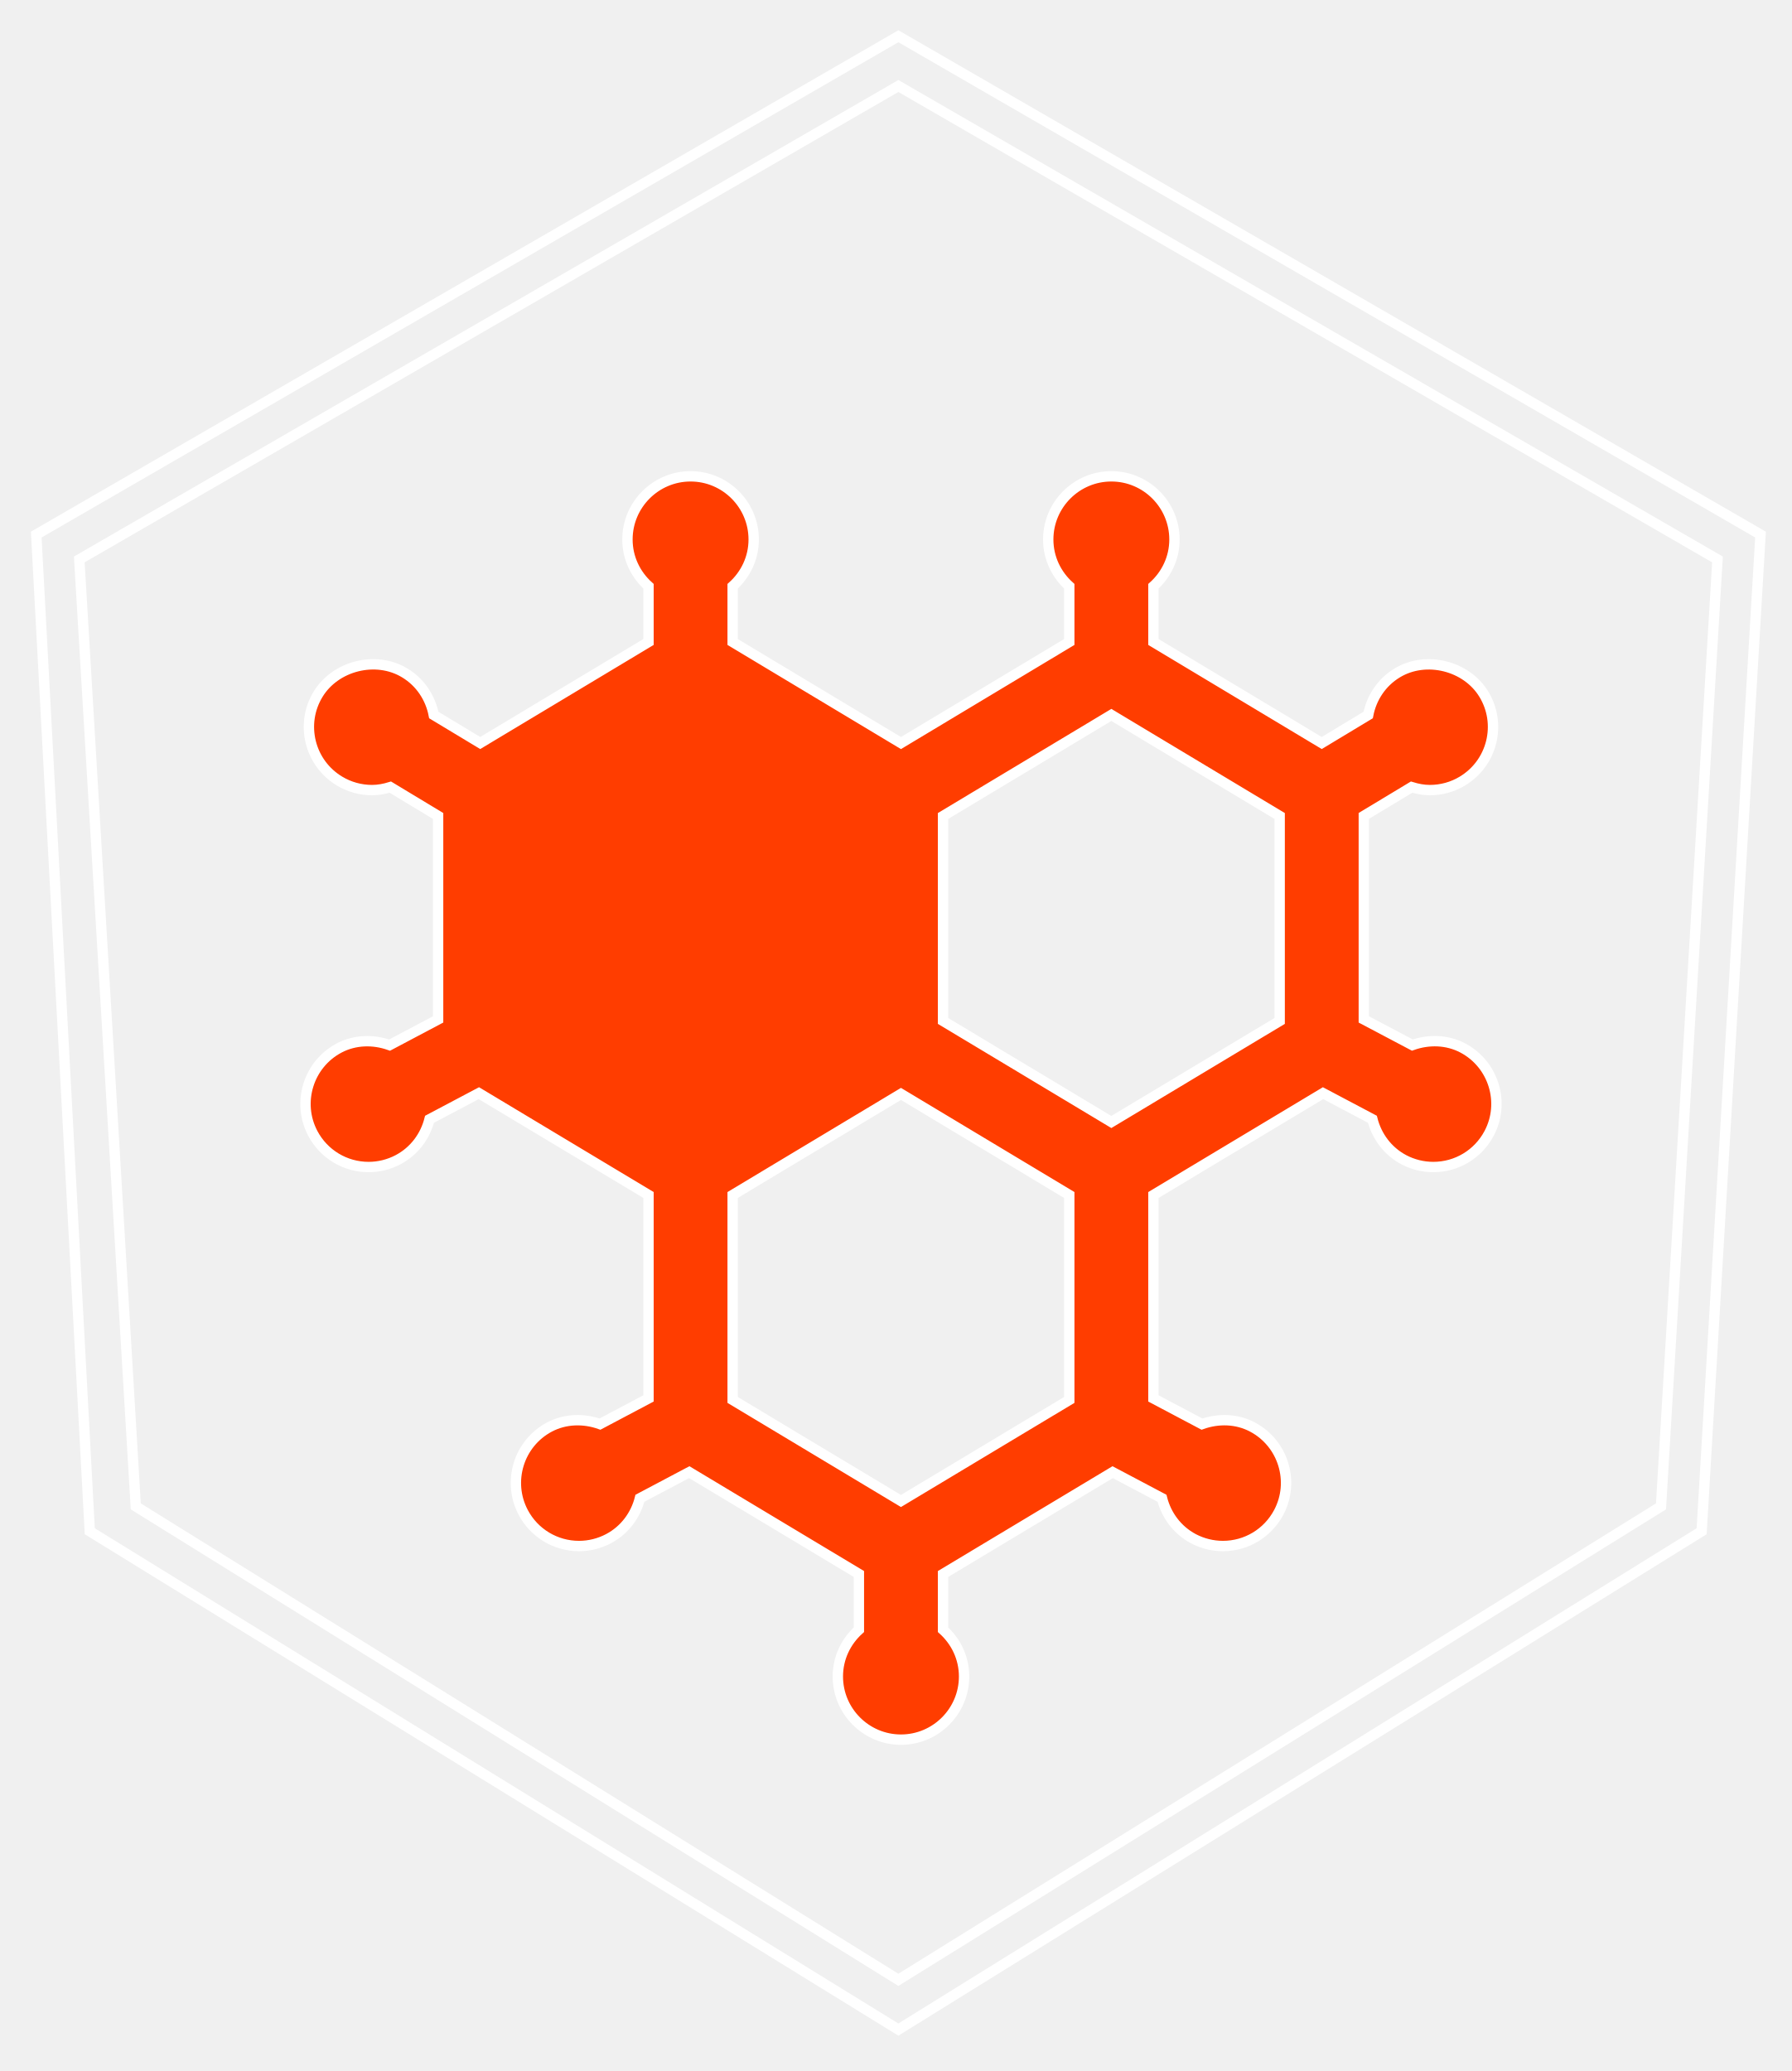
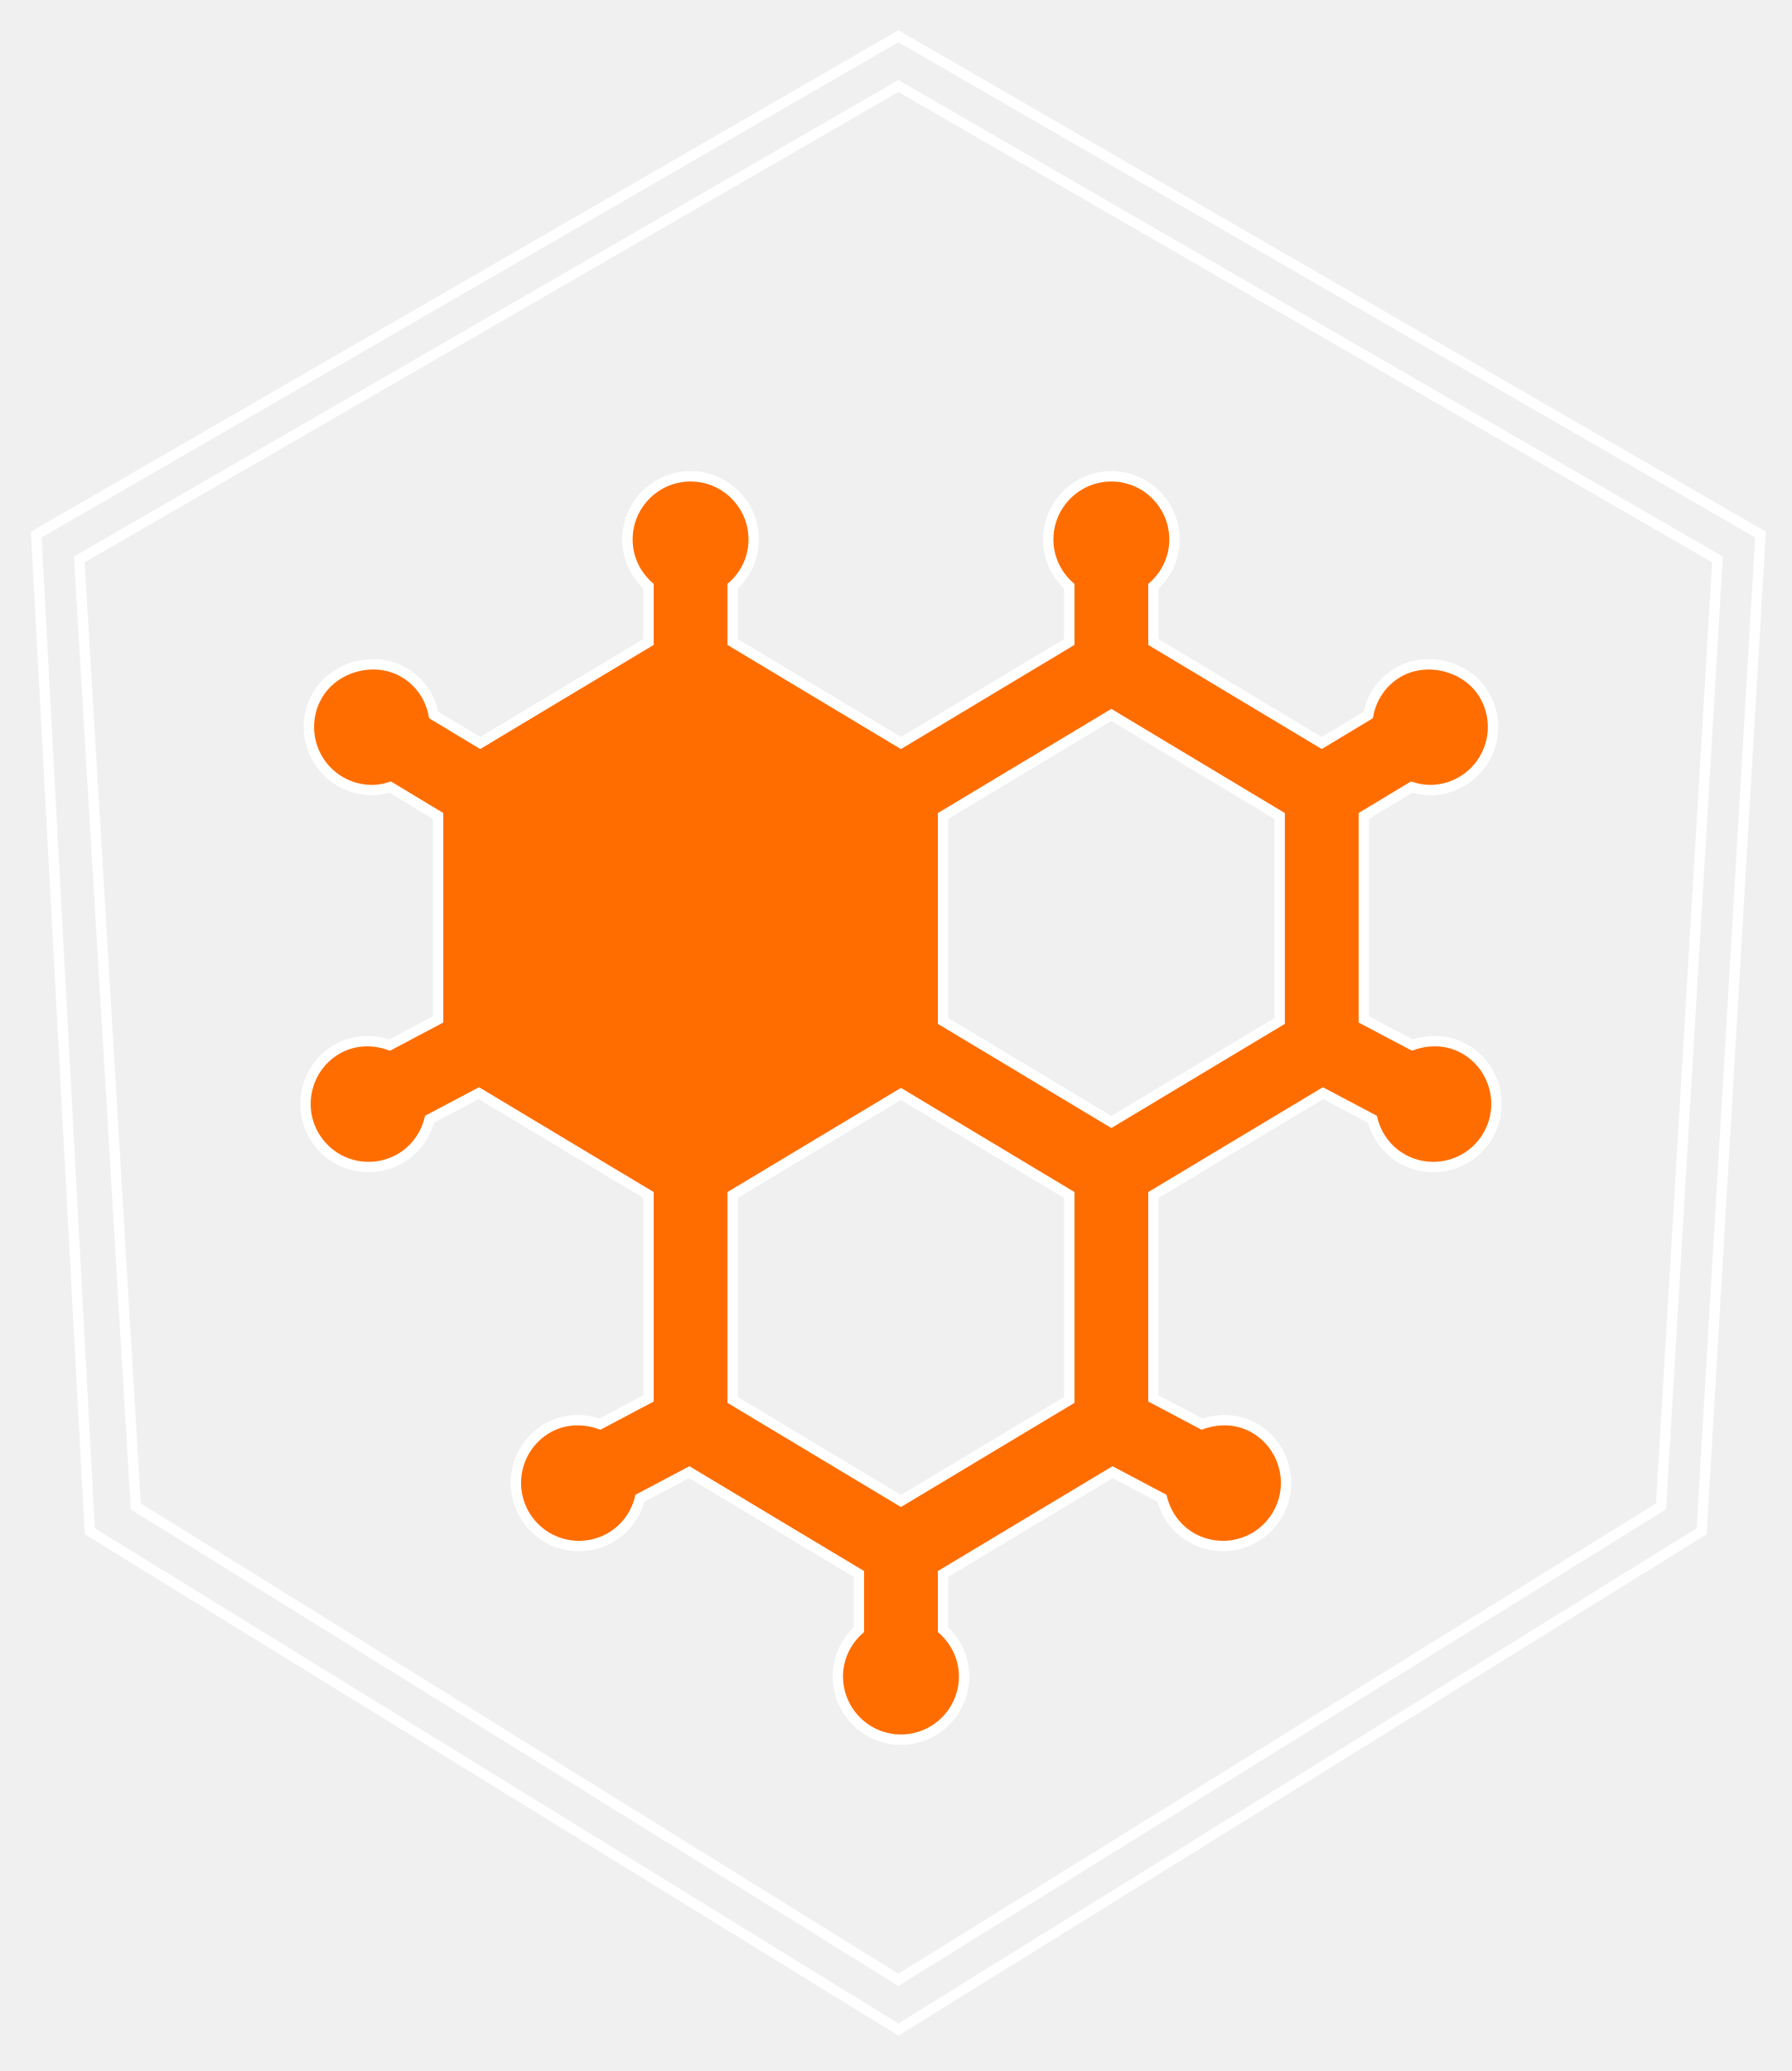
<svg xmlns="http://www.w3.org/2000/svg" width="346px" height="400px" viewBox="0 0 346 400" version="1.1">
  <defs />
  <g stroke="none" stroke-width="1" fill="none" fill-rule="evenodd">
    <g id="covalent-stroke" stroke="#FFFFFF" stroke-width="2">
      <g id="Group" transform="translate(7, 7)">
        <path d="M166.5,0 L333,96.25 L321.63,288.75 L166.5,385 L10.336,288.75 L1.74049942e-14,96.25 L166.5,0 Z M166.5,9.609 L8.311,101.054 L19.22,283.946 L166.5,375.391 L313.78,283.946 L324.689,101.054 L166.5,9.609 Z" id="Combined-Shape" />
-         <path fill="#FF3D00" d="M275.508,195.41 C272.461,193.8 268.902,193.735 265.765,194.849 L256.387,189.896 L256.387,150.587 L265.619,145.024 C266.756,145.374 267.935,145.601 269.153,145.601 C271.364,145.601 273.542,145 275.435,143.853 C278.222,142.169 280.189,139.501 280.977,136.346 C281.757,133.182 281.27,129.904 279.588,127.114 C276.256,121.576 268.406,119.607 262.856,122.958 C259.784,124.813 257.866,127.822 257.232,131.1 L248.261,136.508 L215.756,116.997 L215.756,106.228 C218.234,103.991 219.819,100.795 219.819,97.2 C219.819,90.474 214.35,85 207.63,85 C200.909,85 195.44,90.474 195.44,97.2 C195.44,100.795 197.025,103.991 199.503,106.228 L199.503,116.997 L166.998,136.517 L134.493,116.997 L134.493,106.228 C136.972,103.991 138.556,100.795 138.556,97.2 C138.556,90.474 133.087,85 126.367,85 C119.646,85 114.177,90.474 114.177,97.2 C114.177,100.795 115.762,103.991 118.241,106.228 L118.241,116.997 L85.744,136.508 L76.772,131.1 C76.138,127.822 74.221,124.805 71.149,122.958 C65.599,119.599 57.757,121.576 54.417,127.106 C52.727,129.896 52.239,133.182 53.019,136.346 C53.807,139.501 55.774,142.169 58.561,143.853 C60.463,145 62.633,145.601 64.843,145.601 C66.062,145.601 67.24,145.374 68.378,145.024 L77.609,150.595 L77.609,189.896 L68.24,194.857 C65.103,193.743 61.544,193.8 58.488,195.418 C52.548,198.566 50.273,205.959 53.409,211.904 C55.53,215.914 59.658,218.403 64.193,218.403 C66.168,218.403 68.126,217.915 69.881,216.988 C73.05,215.312 75.139,212.409 75.952,209.18 L85.484,204.137 L118.241,223.803 L118.241,263.096 L108.871,268.057 C105.726,266.943 102.167,267.008 99.12,268.618 C93.179,271.766 90.904,279.159 94.041,285.104 C96.162,289.114 100.29,291.603 104.824,291.603 C106.799,291.603 108.757,291.115 110.513,290.188 C113.682,288.512 115.77,285.609 116.583,282.38 L126.115,277.337 L158.872,297.003 L158.872,307.772 C156.393,310.009 154.809,313.205 154.809,316.8 C154.809,323.526 160.278,329 166.998,329 C173.719,329 179.188,323.526 179.188,316.8 C179.188,313.205 177.603,310.009 175.124,307.772 L175.124,297.003 L207.881,277.337 L217.414,282.38 C218.234,285.617 220.315,288.512 223.484,290.196 C225.231,291.115 227.198,291.603 229.172,291.603 C233.707,291.603 237.835,289.114 239.956,285.104 C243.101,279.159 240.817,271.758 234.877,268.618 C231.83,267 228.27,266.943 225.133,268.057 L215.756,263.096 L215.756,223.803 L248.513,204.137 L258.045,209.18 C258.866,212.417 260.946,215.312 264.115,216.996 C265.862,217.915 267.829,218.403 269.804,218.403 C274.338,218.403 278.466,215.914 280.587,211.904 C283.732,205.959 281.448,198.558 275.508,195.41 L275.508,195.41 Z M199.503,263.388 L166.998,282.908 L134.493,263.388 L134.493,223.803 L166.998,204.283 L199.503,223.803 L199.503,263.388 L199.503,263.388 Z M240.135,190.188 L207.63,209.708 L175.124,190.188 L175.124,150.603 L207.63,131.083 L240.135,150.603 L240.135,190.188 L240.135,190.188 Z" id="Shape" />
+         <path fill="#FF6D00" d="M275.508,195.41 C272.461,193.8 268.902,193.735 265.765,194.849 L256.387,189.896 L256.387,150.587 L265.619,145.024 C266.756,145.374 267.935,145.601 269.153,145.601 C271.364,145.601 273.542,145 275.435,143.853 C278.222,142.169 280.189,139.501 280.977,136.346 C281.757,133.182 281.27,129.904 279.588,127.114 C276.256,121.576 268.406,119.607 262.856,122.958 C259.784,124.813 257.866,127.822 257.232,131.1 L248.261,136.508 L215.756,116.997 L215.756,106.228 C218.234,103.991 219.819,100.795 219.819,97.2 C219.819,90.474 214.35,85 207.63,85 C200.909,85 195.44,90.474 195.44,97.2 C195.44,100.795 197.025,103.991 199.503,106.228 L199.503,116.997 L166.998,136.517 L134.493,116.997 L134.493,106.228 C136.972,103.991 138.556,100.795 138.556,97.2 C138.556,90.474 133.087,85 126.367,85 C119.646,85 114.177,90.474 114.177,97.2 C114.177,100.795 115.762,103.991 118.241,106.228 L118.241,116.997 L85.744,136.508 L76.772,131.1 C76.138,127.822 74.221,124.805 71.149,122.958 C65.599,119.599 57.757,121.576 54.417,127.106 C52.727,129.896 52.239,133.182 53.019,136.346 C53.807,139.501 55.774,142.169 58.561,143.853 C60.463,145 62.633,145.601 64.843,145.601 C66.062,145.601 67.24,145.374 68.378,145.024 L77.609,150.595 L77.609,189.896 L68.24,194.857 C65.103,193.743 61.544,193.8 58.488,195.418 C52.548,198.566 50.273,205.959 53.409,211.904 C55.53,215.914 59.658,218.403 64.193,218.403 C66.168,218.403 68.126,217.915 69.881,216.988 C73.05,215.312 75.139,212.409 75.952,209.18 L85.484,204.137 L118.241,223.803 L118.241,263.096 L108.871,268.057 C105.726,266.943 102.167,267.008 99.12,268.618 C93.179,271.766 90.904,279.159 94.041,285.104 C96.162,289.114 100.29,291.603 104.824,291.603 C106.799,291.603 108.757,291.115 110.513,290.188 C113.682,288.512 115.77,285.609 116.583,282.38 L126.115,277.337 L158.872,297.003 L158.872,307.772 C156.393,310.009 154.809,313.205 154.809,316.8 C154.809,323.526 160.278,329 166.998,329 C173.719,329 179.188,323.526 179.188,316.8 C179.188,313.205 177.603,310.009 175.124,307.772 L175.124,297.003 L207.881,277.337 L217.414,282.38 C218.234,285.617 220.315,288.512 223.484,290.196 C225.231,291.115 227.198,291.603 229.172,291.603 C233.707,291.603 237.835,289.114 239.956,285.104 C243.101,279.159 240.817,271.758 234.877,268.618 C231.83,267 228.27,266.943 225.133,268.057 L215.756,263.096 L215.756,223.803 L248.513,204.137 L258.045,209.18 C258.866,212.417 260.946,215.312 264.115,216.996 C265.862,217.915 267.829,218.403 269.804,218.403 C274.338,218.403 278.466,215.914 280.587,211.904 C283.732,205.959 281.448,198.558 275.508,195.41 L275.508,195.41 Z M199.503,263.388 L166.998,282.908 L134.493,263.388 L134.493,223.803 L166.998,204.283 L199.503,223.803 L199.503,263.388 L199.503,263.388 Z M240.135,190.188 L207.63,209.708 L175.124,190.188 L175.124,150.603 L207.63,131.083 L240.135,150.603 L240.135,190.188 L240.135,190.188 Z" id="Shape" />
      </g>
    </g>
  </g>
</svg>
